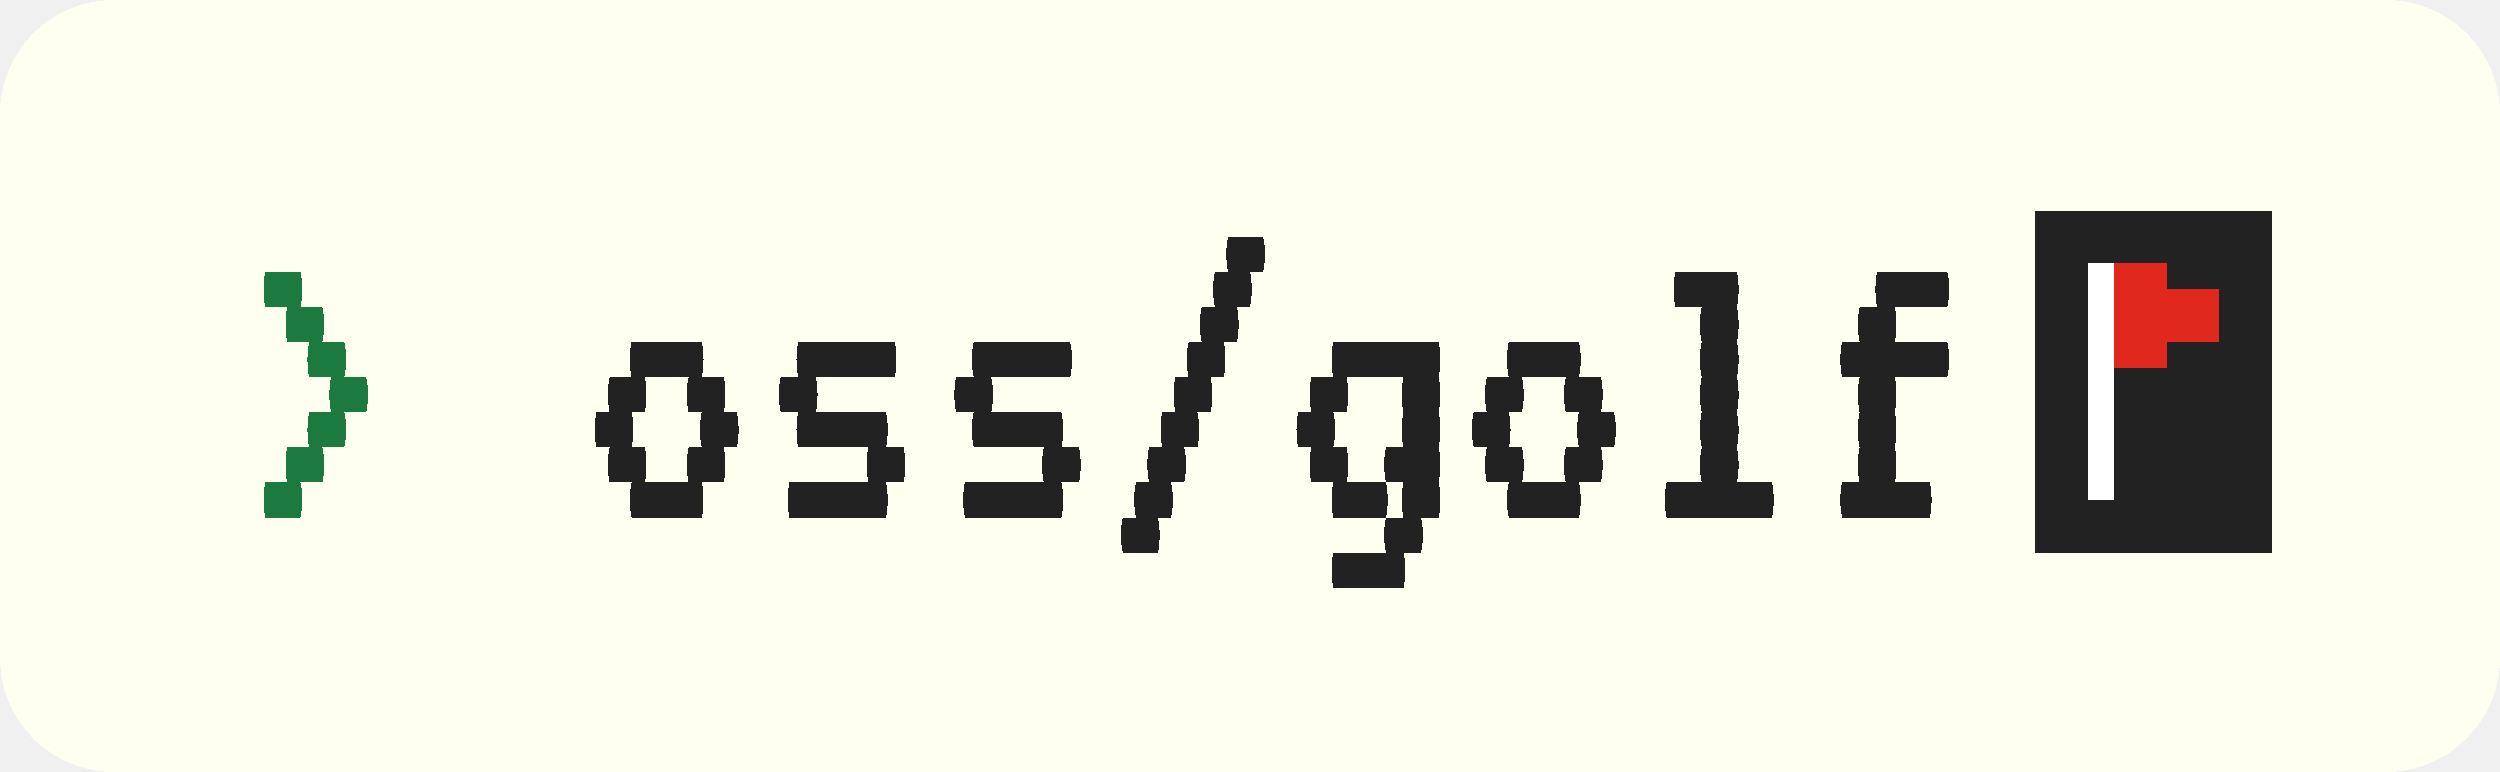
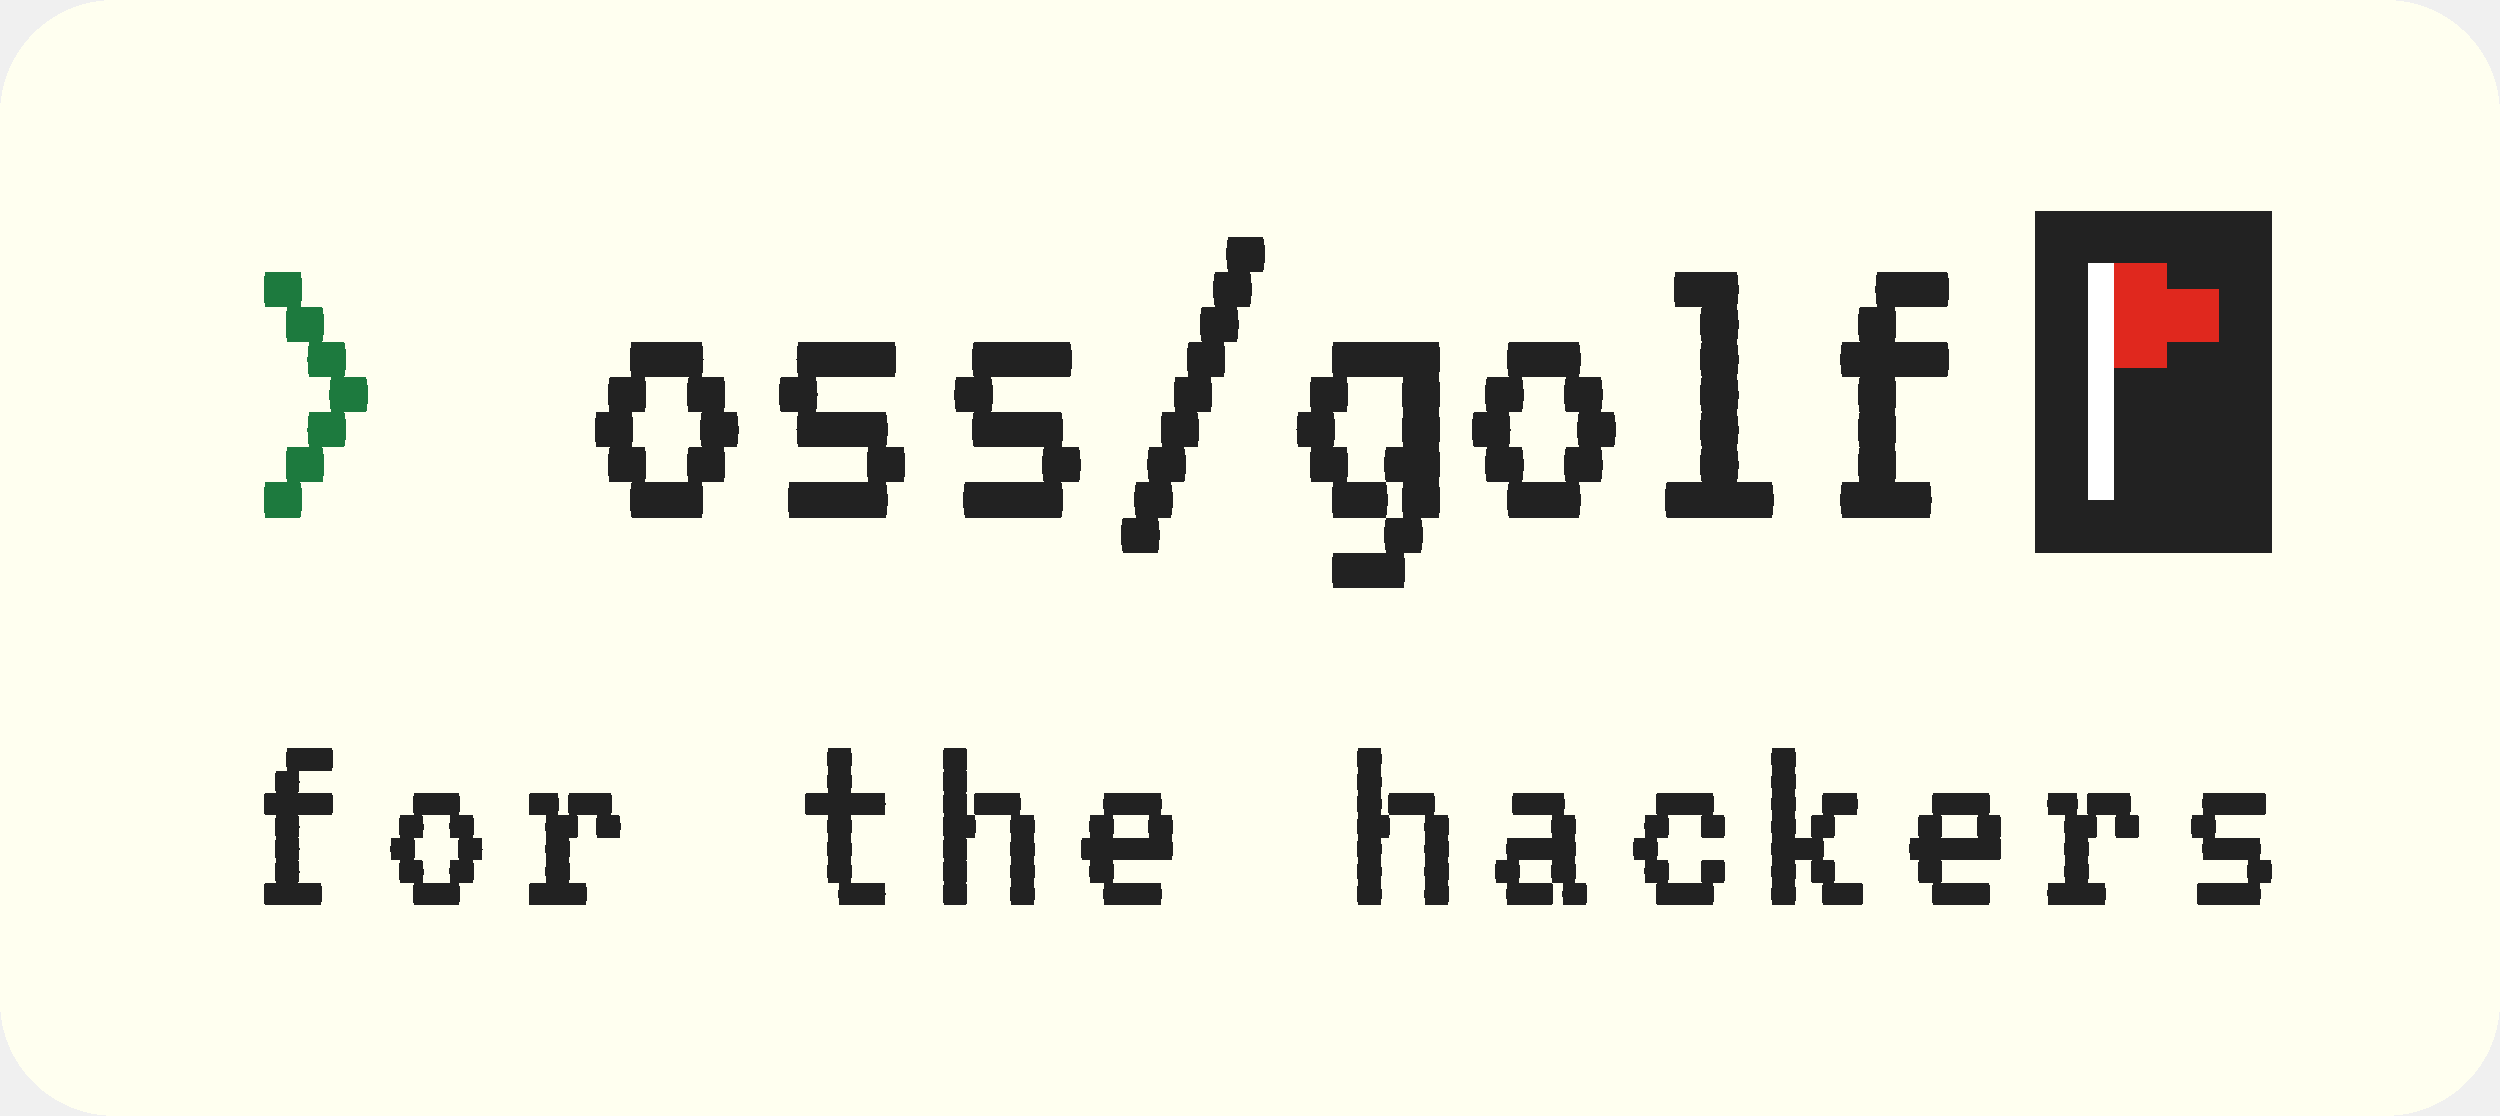
- <svg xmlns="http://www.w3.org/2000/svg" viewBox="0 0 5700 1760" shape-rendering="crispEdges" role="img" aria-label="oss/golf">
-   <rect width="5700" height="1760" rx="260" fill="#FFFFF0" />
+ <svg xmlns="http://www.w3.org/2000/svg" viewBox="0 0 5700 2544" shape-rendering="crispEdges" role="img" aria-label="oss/golf">
+   <rect width="5700" height="2544" rx="260" fill="#FFFFF0" />
  <g transform="translate(520 380)">
    <path fill="#1d7a3e" d="M315 560H265Q269 576 269 600Q269 623 265 640H215Q219 656 219 680Q219 703 215 720H165Q169 736 169 760Q169 783 165 800H85Q81 783 81 760Q81 736 85 720H135Q131 703 131 680Q131 656 135 640H185Q181 623 181 600Q181 576 185 560H235Q231 543 231 520Q231 496 235 480H185Q181 463 181 440Q181 416 185 400H135Q131 383 131 360Q131 336 135 320H85Q81 303 81 280Q81 256 85 240H165Q169 256 169 280Q169 303 165 320H215Q219 336 219 360Q219 383 215 400H265Q269 416 269 440Q269 463 265 480H315Q319 496 319 520Q319 543 315 560Z" />
    <path fill="#222222" d="M1160 640H1130Q1134 656 1134 680Q1134 703 1130 720H1080Q1084 736 1084 760Q1084 783 1080 800H920Q916 783 916 760Q916 736 920 720H870Q866 703 866 680Q866 656 870 640H840Q836 623 836 600Q836 576 840 560H870Q866 543 866 520Q866 496 870 480H920Q916 463 916 440Q916 416 920 400H1080Q1084 416 1084 440Q1084 463 1080 480H1130Q1134 496 1134 520Q1134 543 1130 560H1160Q1164 576 1164 600Q1164 623 1160 640ZM1080 640Q1076 623 1076 600Q1076 576 1080 560H1050Q1046 543 1046 520Q1046 496 1050 480H950Q954 496 954 520Q954 543 950 560H920Q924 576 924 600Q924 623 920 640H950Q954 656 954 680Q954 703 950 720H1050Q1046 703 1046 680Q1046 656 1050 640Z M1540 720H1500Q1504 736 1504 760Q1504 783 1500 800H1280Q1276 783 1276 760Q1276 736 1280 720H1460Q1456 703 1456 680Q1456 656 1460 640H1300Q1296 623 1296 600Q1296 576 1300 560H1260Q1256 543 1256 520Q1256 496 1260 480H1300Q1296 463 1296 440Q1296 416 1300 400H1520Q1524 416 1524 440Q1524 463 1520 480H1340Q1344 496 1344 520Q1344 543 1340 560H1500Q1504 576 1504 600Q1504 623 1500 640H1540Q1544 656 1544 680Q1544 703 1540 720Z M1940 720H1900Q1904 736 1904 760Q1904 783 1900 800H1680Q1676 783 1676 760Q1676 736 1680 720H1860Q1856 703 1856 680Q1856 656 1860 640H1700Q1696 623 1696 600Q1696 576 1700 560H1660Q1656 543 1656 520Q1656 496 1660 480H1700Q1696 463 1696 440Q1696 416 1700 400H1920Q1924 416 1924 440Q1924 463 1920 480H1740Q1744 496 1744 520Q1744 543 1740 560H1900Q1904 576 1904 600Q1904 623 1900 640H1940Q1944 656 1944 680Q1944 703 1940 720Z M2360 240H2330Q2334 256 2334 280Q2334 303 2330 320H2300Q2304 336 2304 360Q2304 383 2300 400H2270Q2274 416 2274 440Q2274 463 2270 480H2240Q2244 496 2244 520Q2244 543 2240 560H2210Q2214 576 2214 600Q2214 623 2210 640H2180Q2184 656 2184 680Q2184 703 2180 720H2150Q2154 736 2154 760Q2154 783 2150 800H2120Q2124 816 2124 840Q2124 863 2120 880H2040Q2036 863 2036 840Q2036 816 2040 800H2070Q2066 783 2066 760Q2066 736 2070 720H2100Q2096 703 2096 680Q2096 656 2100 640H2130Q2126 623 2126 600Q2126 576 2130 560H2160Q2156 543 2156 520Q2156 496 2160 480H2190Q2186 463 2186 440Q2186 416 2190 400H2220Q2216 383 2216 360Q2216 336 2220 320H2250Q2246 303 2246 280Q2246 256 2250 240H2280Q2276 223 2276 200Q2276 176 2280 160H2360Q2364 176 2364 200Q2364 223 2360 240Z M2764 520Q2764 543 2760 560Q2764 576 2764 600Q2764 623 2760 640Q2764 656 2764 680Q2764 703 2760 720Q2764 736 2764 760Q2764 783 2760 800H2720Q2724 816 2724 840Q2724 863 2720 880H2680Q2684 896 2684 920Q2684 943 2680 960H2520Q2516 943 2516 920Q2516 896 2520 880H2640Q2636 863 2636 840Q2636 816 2640 800H2680Q2676 783 2676 760Q2676 736 2680 720H2640Q2636 703 2636 680Q2636 656 2640 640H2680Q2676 623 2676 600Q2676 576 2680 560Q2676 543 2676 520Q2676 496 2680 480H2550Q2554 496 2554 520Q2554 543 2550 560H2520Q2524 576 2524 600Q2524 623 2520 640H2550Q2554 656 2554 680Q2554 703 2550 720H2640Q2644 736 2644 760Q2644 783 2640 800H2520Q2516 783 2516 760Q2516 736 2520 720H2470Q2466 703 2466 680Q2466 656 2470 640H2440Q2436 623 2436 600Q2436 576 2440 560H2470Q2466 543 2466 520Q2466 496 2470 480H2520Q2516 463 2516 440Q2516 416 2520 400H2760Q2764 416 2764 440Q2764 463 2760 480Q2764 496 2764 520Z M3160 640H3130Q3134 656 3134 680Q3134 703 3130 720H3080Q3084 736 3084 760Q3084 783 3080 800H2920Q2916 783 2916 760Q2916 736 2920 720H2870Q2866 703 2866 680Q2866 656 2870 640H2840Q2836 623 2836 600Q2836 576 2840 560H2870Q2866 543 2866 520Q2866 496 2870 480H2920Q2916 463 2916 440Q2916 416 2920 400H3080Q3084 416 3084 440Q3084 463 3080 480H3130Q3134 496 3134 520Q3134 543 3130 560H3160Q3164 576 3164 600Q3164 623 3160 640ZM3080 640Q3076 623 3076 600Q3076 576 3080 560H3050Q3046 543 3046 520Q3046 496 3050 480H2950Q2954 496 2954 520Q2954 543 2950 560H2920Q2924 576 2924 600Q2924 623 2920 640H2950Q2954 656 2954 680Q2954 703 2950 720H3050Q3046 703 3046 680Q3046 656 3050 640Z M3524 760Q3524 783 3520 800H3280Q3276 783 3276 760Q3276 736 3280 720H3360Q3356 703 3356 680Q3356 656 3360 640Q3356 623 3356 600Q3356 576 3360 560Q3356 543 3356 520Q3356 496 3360 480Q3356 463 3356 440Q3356 416 3360 400Q3356 383 3356 360Q3356 336 3360 320H3300Q3296 303 3296 280Q3296 256 3300 240H3440Q3444 256 3444 280Q3444 303 3440 320Q3444 336 3444 360Q3444 383 3440 400Q3444 416 3444 440Q3444 463 3440 480Q3444 496 3444 520Q3444 543 3440 560Q3444 576 3444 600Q3444 623 3440 640Q3444 656 3444 680Q3444 703 3440 720H3520Q3524 736 3524 760Z M3920 400Q3924 416 3924 440Q3924 463 3920 480H3800Q3804 496 3804 520Q3804 543 3800 560Q3804 576 3804 600Q3804 623 3800 640Q3804 656 3804 680Q3804 703 3800 720H3880Q3884 736 3884 760Q3884 783 3880 800H3680Q3676 783 3676 760Q3676 736 3680 720H3720Q3716 703 3716 680Q3716 656 3720 640Q3716 623 3716 600Q3716 576 3720 560Q3716 543 3716 520Q3716 496 3720 480H3680Q3676 463 3676 440Q3676 416 3680 400H3720Q3716 383 3716 360Q3716 336 3720 320H3760Q3756 303 3756 280Q3756 256 3760 240H3920Q3924 256 3924 280Q3924 303 3920 320H3800Q3804 336 3804 360Q3804 383 3800 400Z" />
    <rect x="4120" y="100" width="540" height="780" fill="#222222" />
    <g fill="#FFFFFF">
      <rect x="4240" y="220" width="60" height="60" />
      <rect x="4240" y="280" width="60" height="60" />
      <rect x="4240" y="340" width="60" height="60" />
      <rect x="4240" y="400" width="60" height="60" />
      <rect x="4240" y="460" width="60" height="60" />
      <rect x="4240" y="520" width="60" height="60" />
      <rect x="4240" y="580" width="60" height="60" />
      <rect x="4240" y="640" width="60" height="60" />
      <rect x="4240" y="700" width="60" height="60" />
    </g>
    <g fill="#e0281e">
      <rect x="4300" y="220" width="60" height="60" />
      <rect x="4360" y="220" width="60" height="60" />
      <rect x="4300" y="280" width="60" height="60" />
      <rect x="4360" y="280" width="60" height="60" />
      <rect x="4420" y="280" width="60" height="60" />
      <rect x="4480" y="280" width="60" height="60" />
      <rect x="4300" y="340" width="60" height="60" />
      <rect x="4360" y="340" width="60" height="60" />
      <rect x="4420" y="340" width="60" height="60" />
      <rect x="4480" y="340" width="60" height="60" />
      <rect x="4300" y="400" width="60" height="60" />
      <rect x="4360" y="400" width="60" height="60" />
    </g>
+     <path fill="#222222" d="M237.16 1428.0Q239.72 1438.24 239.72 1453.6Q239.72 1468.32 237.16 1479.2H160.36Q162.92 1489.44 162.92 1504.8Q162.92 1519.52 160.36 1530.4Q162.92 1540.64 162.92 1556.0Q162.92 1570.72 160.36 1581.6Q162.92 1591.84 162.92 1607.2Q162.92 1621.92 160.36 1632.8H211.56Q214.12 1643.04 214.12 1658.4Q214.12 1673.12 211.56 1684.0H83.56Q81.0 1673.12 81.0 1658.4Q81.0 1643.04 83.56 1632.8H109.16Q106.6 1621.92 106.6 1607.2Q106.6 1591.84 109.16 1581.6Q106.6 1570.72 106.6 1556.0Q106.6 1540.64 109.16 1530.4Q106.6 1519.52 106.6 1504.8Q106.6 1489.44 109.16 1479.2H83.56Q81.0 1468.32 81.0 1453.6Q81.0 1438.24 83.56 1428.0H109.16Q106.6 1417.12 106.6 1402.4Q106.6 1387.04 109.16 1376.8H134.76Q132.2 1365.92 132.2 1351.2Q132.2 1335.84 134.76 1325.6H237.16Q239.72 1335.84 239.72 1351.2Q239.72 1365.92 237.16 1376.8H160.36Q162.92 1387.04 162.92 1402.4Q162.92 1417.12 160.36 1428.0Z M577.58 1581.6H558.38Q560.94 1591.84 560.94 1607.2Q560.94 1621.92 558.38 1632.8H526.38Q528.94 1643.04 528.94 1658.4Q528.94 1673.12 526.38 1684.0H423.98Q421.42 1673.12 421.42 1658.4Q421.42 1643.04 423.98 1632.8H391.98Q389.42 1621.92 389.42 1607.2Q389.42 1591.84 391.98 1581.6H372.78Q370.22 1570.72 370.22 1556.0Q370.22 1540.64 372.78 1530.4H391.98Q389.42 1519.52 389.42 1504.8Q389.42 1489.44 391.98 1479.2H423.98Q421.42 1468.32 421.42 1453.6Q421.42 1438.24 423.98 1428.0H526.38Q528.94 1438.24 528.94 1453.6Q528.94 1468.32 526.38 1479.2H558.38Q560.94 1489.44 560.94 1504.8Q560.94 1519.52 558.38 1530.4H577.58Q580.14 1540.64 580.14 1556.0Q580.14 1570.72 577.58 1581.6ZM526.38 1581.6Q523.82 1570.72 523.82 1556.0Q523.82 1540.64 526.38 1530.4H507.18Q504.62 1519.52 504.62 1504.8Q504.62 1489.44 507.18 1479.2H443.18Q445.74 1489.44 445.74 1504.8Q445.74 1519.52 443.18 1530.4H423.98Q426.54 1540.64 426.54 1556.0Q426.54 1570.72 423.98 1581.6H443.18Q445.74 1591.84 445.74 1607.2Q445.74 1621.92 443.18 1632.8H507.18Q504.62 1621.92 504.62 1607.2Q504.62 1591.84 507.18 1581.6Z M894.96 1504.8Q894.96 1519.52 892.4 1530.4H841.2Q838.64 1519.52 838.64 1504.8Q838.64 1489.44 841.2 1479.2H796.4Q798.96 1489.44 798.96 1504.8Q798.96 1519.52 796.4 1530.4H777.2Q779.76 1540.64 779.76 1556.0Q779.76 1570.72 777.2 1581.6Q779.76 1591.84 779.76 1607.2Q779.76 1621.92 777.2 1632.8H815.6Q818.16 1643.04 818.16 1658.4Q818.16 1673.12 815.6 1684.0H687.6Q685.04 1673.12 685.04 1658.4Q685.04 1643.04 687.6 1632.8H726.0Q723.44 1621.92 723.44 1607.2Q723.44 1591.84 726.0 1581.6Q723.44 1570.72 723.44 1556.0Q723.44 1540.64 726.0 1530.4Q723.44 1519.52 723.44 1504.8Q723.44 1489.44 726.0 1479.2H687.6Q685.04 1468.32 685.04 1453.6Q685.04 1438.24 687.6 1428.0H751.6Q754.16 1438.24 754.16 1453.6Q754.16 1468.32 751.6 1479.2H777.2Q774.64 1468.32 774.64 1453.6Q774.64 1438.24 777.2 1428.0H873.2Q875.76 1438.24 875.76 1453.6Q875.76 1468.32 873.2 1479.2H892.4Q894.96 1489.44 894.96 1504.8Z  M1496.44 1632.8Q1499.0 1643.04 1499.0 1658.4Q1499.0 1673.12 1496.44 1684.0H1394.04Q1391.48 1673.12 1391.48 1658.4Q1391.48 1643.04 1394.04 1632.8H1368.44Q1365.88 1621.92 1365.88 1607.2Q1365.88 1591.84 1368.44 1581.6Q1365.88 1570.72 1365.88 1556.0Q1365.88 1540.64 1368.44 1530.4Q1365.88 1519.52 1365.88 1504.8Q1365.88 1489.44 1368.44 1479.2H1317.24Q1314.68 1468.32 1314.68 1453.6Q1314.68 1438.24 1317.24 1428.0H1368.44Q1365.88 1417.12 1365.88 1402.4Q1365.88 1387.04 1368.44 1376.8Q1365.88 1365.92 1365.88 1351.2Q1365.88 1335.84 1368.44 1325.6H1419.64Q1422.2 1335.84 1422.2 1351.2Q1422.2 1365.92 1419.64 1376.8Q1422.2 1387.04 1422.2 1402.4Q1422.2 1417.12 1419.64 1428.0H1496.44Q1499.0 1438.24 1499.0 1453.6Q1499.0 1468.32 1496.44 1479.2H1419.64Q1422.2 1489.44 1422.2 1504.8Q1422.2 1519.52 1419.64 1530.4Q1422.2 1540.64 1422.2 1556.0Q1422.2 1570.72 1419.64 1581.6Q1422.2 1591.84 1422.2 1607.2Q1422.2 1621.92 1419.64 1632.8Z M1683.26 1479.2H1702.46Q1705.02 1489.44 1705.02 1504.8Q1705.02 1519.52 1702.46 1530.4H1683.26Q1685.82 1540.64 1685.82 1556.0Q1685.82 1570.72 1683.26 1581.6Q1685.82 1591.84 1685.82 1607.2Q1685.82 1621.92 1683.26 1632.8Q1685.82 1643.04 1685.82 1658.4Q1685.82 1673.12 1683.26 1684.0H1632.06Q1629.5 1673.12 1629.5 1658.4Q1629.5 1643.04 1632.06 1632.8Q1629.5 1621.92 1629.5 1607.2Q1629.5 1591.84 1632.06 1581.6Q1629.5 1570.72 1629.5 1556.0Q1629.5 1540.64 1632.06 1530.4Q1629.5 1519.52 1629.5 1504.8Q1629.5 1489.44 1632.06 1479.2Q1629.5 1468.32 1629.5 1453.6Q1629.5 1438.24 1632.06 1428.0Q1629.5 1417.12 1629.5 1402.4Q1629.5 1387.04 1632.06 1376.8Q1629.5 1365.92 1629.5 1351.2Q1629.5 1335.84 1632.06 1325.6H1683.26Q1685.82 1335.84 1685.82 1351.2Q1685.82 1365.92 1683.26 1376.8Q1685.82 1387.04 1685.82 1402.4Q1685.82 1417.12 1683.26 1428.0Q1685.82 1438.24 1685.82 1453.6Q1685.82 1468.32 1683.26 1479.2ZM1839.42 1556.0Q1839.42 1570.72 1836.86 1581.6Q1839.42 1591.84 1839.42 1607.2Q1839.42 1621.92 1836.86 1632.8Q1839.42 1643.04 1839.42 1658.4Q1839.42 1673.12 1836.86 1684.0H1785.66Q1783.1 1673.12 1783.1 1658.4Q1783.1 1643.04 1785.66 1632.8Q1783.1 1621.92 1783.1 1607.2Q1783.1 1591.84 1785.66 1581.6Q1783.1 1570.72 1783.1 1556.0Q1783.1 1540.64 1785.66 1530.4Q1783.1 1519.52 1783.1 1504.8Q1783.1 1489.44 1785.66 1479.2H1702.46Q1699.9 1468.32 1699.9 1453.6Q1699.9 1438.24 1702.46 1428.0H1804.86Q1807.42 1438.24 1807.42 1453.6Q1807.42 1468.32 1804.86 1479.2H1836.86Q1839.42 1489.44 1839.42 1504.8Q1839.42 1519.52 1836.86 1530.4Q1839.42 1540.64 1839.42 1556.0Z M2151.68 1530.4Q2154.24 1540.64 2154.24 1556.0Q2154.24 1570.72 2151.68 1581.6H2017.28Q2019.84 1591.84 2019.84 1607.2Q2019.84 1621.92 2017.28 1632.8H2126.08Q2128.64 1643.04 2128.64 1658.4Q2128.64 1673.12 2126.08 1684.0H1998.08Q1995.52 1673.12 1995.52 1658.4Q1995.52 1643.04 1998.08 1632.8H1966.08Q1963.52 1621.92 1963.52 1607.2Q1963.52 1591.84 1966.08 1581.6H1946.88Q1944.32 1570.72 1944.32 1556.0Q1944.32 1540.64 1946.88 1530.4H1966.08Q1963.52 1519.52 1963.52 1504.8Q1963.52 1489.44 1966.08 1479.2H1998.08Q1995.52 1468.32 1995.52 1453.6Q1995.52 1438.24 1998.08 1428.0H2126.08Q2128.64 1438.24 2128.64 1453.6Q2128.64 1468.32 2126.08 1479.2H2151.68Q2154.24 1489.44 2154.24 1504.8Q2154.24 1519.52 2151.68 1530.4ZM2097.92 1504.8Q2097.92 1489.44 2100.48 1479.2H2017.28Q2019.84 1489.44 2019.84 1504.8Q2019.84 1519.52 2017.28 1530.4H2100.48Q2097.92 1519.52 2097.92 1504.8Z  M2627.72 1479.2H2646.92Q2649.48 1489.44 2649.48 1504.8Q2649.48 1519.52 2646.92 1530.4H2627.72Q2630.28 1540.64 2630.28 1556.0Q2630.28 1570.72 2627.72 1581.6Q2630.28 1591.84 2630.28 1607.2Q2630.28 1621.92 2627.72 1632.8Q2630.28 1643.04 2630.28 1658.4Q2630.28 1673.12 2627.72 1684.0H2576.52Q2573.96 1673.12 2573.96 1658.4Q2573.96 1643.04 2576.52 1632.8Q2573.96 1621.92 2573.96 1607.2Q2573.96 1591.84 2576.52 1581.6Q2573.96 1570.72 2573.96 1556.0Q2573.96 1540.64 2576.52 1530.4Q2573.96 1519.52 2573.96 1504.8Q2573.96 1489.44 2576.52 1479.2Q2573.96 1468.32 2573.96 1453.6Q2573.96 1438.24 2576.52 1428.0Q2573.96 1417.12 2573.96 1402.4Q2573.96 1387.04 2576.52 1376.8Q2573.96 1365.92 2573.96 1351.2Q2573.96 1335.84 2576.52 1325.6H2627.72Q2630.28 1335.84 2630.28 1351.2Q2630.28 1365.92 2627.72 1376.8Q2630.28 1387.04 2630.28 1402.4Q2630.28 1417.12 2627.72 1428.0Q2630.28 1438.24 2630.28 1453.6Q2630.28 1468.32 2627.72 1479.2ZM2783.88 1556.0Q2783.88 1570.72 2781.32 1581.6Q2783.88 1591.84 2783.88 1607.2Q2783.88 1621.92 2781.32 1632.8Q2783.88 1643.04 2783.88 1658.4Q2783.88 1673.12 2781.32 1684.0H2730.12Q2727.56 1673.12 2727.56 1658.4Q2727.56 1643.04 2730.12 1632.8Q2727.56 1621.92 2727.56 1607.2Q2727.56 1591.84 2730.12 1581.6Q2727.56 1570.72 2727.56 1556.0Q2727.56 1540.64 2730.12 1530.4Q2727.56 1519.52 2727.56 1504.8Q2727.56 1489.44 2730.12 1479.2H2646.92Q2644.36 1468.32 2644.36 1453.6Q2644.36 1438.24 2646.92 1428.0H2749.32Q2751.88 1438.24 2751.88 1453.6Q2751.88 1468.32 2749.32 1479.2H2781.32Q2783.88 1489.44 2783.88 1504.8Q2783.88 1519.52 2781.32 1530.4Q2783.88 1540.64 2783.88 1556.0Z M3098.7 1658.4Q3098.7 1673.12 3096.14 1684.0H3044.94Q3042.38 1673.12 3042.38 1658.4Q3042.38 1643.04 3044.94 1632.8H3019.34Q3016.78 1621.92 3016.78 1607.2Q3016.78 1591.84 3019.34 1581.6H2942.54Q2945.1 1591.84 2945.1 1607.2Q2945.1 1621.92 2942.54 1632.8H3019.34Q3021.9 1643.04 3021.9 1658.4Q3021.9 1673.12 3019.34 1684.0H2916.94Q2914.38 1673.12 2914.38 1658.4Q2914.38 1643.04 2916.94 1632.8H2891.34Q2888.78 1621.92 2888.78 1607.2Q2888.78 1591.84 2891.34 1581.6H2916.94Q2914.38 1570.72 2914.38 1556.0Q2914.38 1540.64 2916.94 1530.4H3019.34Q3016.78 1519.52 3016.78 1504.8Q3016.78 1489.44 3019.34 1479.2H2929.74Q2927.18 1468.32 2927.18 1453.6Q2927.18 1438.24 2929.74 1428.0H3044.94Q3047.5 1438.24 3047.5 1453.6Q3047.5 1468.32 3044.94 1479.2H3070.54Q3073.1 1489.44 3073.1 1504.8Q3073.1 1519.52 3070.54 1530.4Q3073.1 1540.64 3073.1 1556.0Q3073.1 1570.72 3070.54 1581.6Q3073.1 1591.84 3073.1 1607.2Q3073.1 1621.92 3070.54 1632.8H3096.14Q3098.7 1643.04 3098.7 1658.4Z M3410.96 1581.6Q3413.52 1591.84 3413.52 1607.2Q3413.52 1621.92 3410.96 1632.8H3385.36Q3387.92 1643.04 3387.92 1658.4Q3387.92 1673.12 3385.36 1684.0H3257.36Q3254.8 1673.12 3254.8 1658.4Q3254.8 1643.04 3257.36 1632.8H3231.76Q3229.2 1621.92 3229.2 1607.2Q3229.2 1591.84 3231.76 1581.6H3206.16Q3203.6 1570.72 3203.6 1556.0Q3203.6 1540.64 3206.16 1530.4H3231.76Q3229.2 1519.52 3229.2 1504.8Q3229.2 1489.44 3231.76 1479.2H3257.36Q3254.8 1468.32 3254.8 1453.6Q3254.8 1438.24 3257.36 1428.0H3385.36Q3387.92 1438.24 3387.92 1453.6Q3387.92 1468.32 3385.36 1479.2H3410.96Q3413.52 1489.44 3413.52 1504.8Q3413.52 1519.52 3410.96 1530.4H3359.76Q3357.2 1519.52 3357.2 1504.8Q3357.2 1489.44 3359.76 1479.2H3282.96Q3285.52 1489.44 3285.52 1504.8Q3285.52 1519.52 3282.96 1530.4H3257.36Q3259.92 1540.64 3259.92 1556.0Q3259.92 1570.72 3257.36 1581.6H3282.96Q3285.52 1591.84 3285.52 1607.2Q3285.52 1621.92 3282.96 1632.8H3359.76Q3357.2 1621.92 3357.2 1607.2Q3357.2 1591.84 3359.76 1581.6Z M3728.34 1658.4Q3728.34 1673.12 3725.78 1684.0H3636.18Q3633.62 1673.12 3633.62 1658.4Q3633.62 1643.04 3636.18 1632.8H3610.58Q3608.02 1621.92 3608.02 1607.2Q3608.02 1591.84 3610.58 1581.6H3572.18Q3574.74 1591.84 3574.74 1607.2Q3574.74 1621.92 3572.18 1632.8Q3574.74 1643.04 3574.74 1658.4Q3574.74 1673.12 3572.18 1684.0H3520.98Q3518.42 1673.12 3518.42 1658.4Q3518.42 1643.04 3520.98 1632.8Q3518.42 1621.92 3518.42 1607.2Q3518.42 1591.84 3520.98 1581.6Q3518.42 1570.72 3518.42 1556.0Q3518.42 1540.64 3520.98 1530.4Q3518.42 1519.52 3518.42 1504.8Q3518.42 1489.44 3520.98 1479.2Q3518.42 1468.32 3518.42 1453.6Q3518.42 1438.24 3520.98 1428.0Q3518.42 1417.12 3518.42 1402.4Q3518.42 1387.04 3520.98 1376.8Q3518.42 1365.92 3518.42 1351.2Q3518.42 1335.84 3520.98 1325.6H3572.18Q3574.74 1335.84 3574.74 1351.2Q3574.74 1365.92 3572.18 1376.8Q3574.74 1387.04 3574.74 1402.4Q3574.74 1417.12 3572.18 1428.0Q3574.74 1438.24 3574.74 1453.6Q3574.74 1468.32 3572.18 1479.2Q3574.74 1489.44 3574.74 1504.8Q3574.74 1519.52 3572.18 1530.4H3610.58Q3608.02 1519.52 3608.02 1504.8Q3608.02 1489.44 3610.58 1479.2H3636.18Q3633.62 1468.32 3633.62 1453.6Q3633.62 1438.24 3636.18 1428.0H3712.98Q3715.54 1438.24 3715.54 1453.6Q3715.54 1468.32 3712.98 1479.2H3661.78Q3664.34 1489.44 3664.34 1504.8Q3664.34 1519.52 3661.78 1530.4H3636.18Q3638.74 1540.64 3638.74 1556.0Q3638.74 1570.72 3636.18 1581.6H3661.78Q3664.34 1591.84 3664.34 1607.2Q3664.34 1621.92 3661.78 1632.8H3725.78Q3728.34 1643.04 3728.34 1658.4Z M4040.6 1530.4Q4043.16 1540.64 4043.16 1556.0Q4043.16 1570.72 4040.6 1581.6H3906.2Q3908.76 1591.84 3908.76 1607.2Q3908.76 1621.92 3906.2 1632.8H4015Q4017.56 1643.04 4017.56 1658.4Q4017.56 1673.12 4015 1684.0H3887Q3884.44 1673.12 3884.44 1658.4Q3884.44 1643.04 3887 1632.8H3855Q3852.44 1621.92 3852.44 1607.2Q3852.44 1591.84 3855 1581.6H3835.8Q3833.24 1570.72 3833.24 1556.0Q3833.24 1540.64 3835.8 1530.4H3855Q3852.44 1519.52 3852.44 1504.8Q3852.44 1489.44 3855 1479.2H3887Q3884.44 1468.32 3884.44 1453.6Q3884.44 1438.24 3887 1428.0H4015Q4017.56 1438.24 4017.56 1453.6Q4017.56 1468.32 4015 1479.2H4040.6Q4043.16 1489.44 4043.16 1504.8Q4043.16 1519.52 4040.6 1530.4ZM3986.84 1504.8Q3986.84 1489.44 3989.4 1479.2H3906.2Q3908.76 1489.44 3908.76 1504.8Q3908.76 1519.52 3906.2 1530.4H3989.4Q3986.84 1519.52 3986.84 1504.8Z M4357.98 1504.8Q4357.98 1519.52 4355.42 1530.4H4304.22Q4301.66 1519.52 4301.66 1504.8Q4301.66 1489.44 4304.22 1479.2H4259.42Q4261.98 1489.44 4261.98 1504.8Q4261.98 1519.52 4259.42 1530.4H4240.22Q4242.78 1540.64 4242.78 1556.0Q4242.78 1570.72 4240.22 1581.6Q4242.78 1591.84 4242.78 1607.2Q4242.78 1621.92 4240.22 1632.8H4278.62Q4281.18 1643.04 4281.18 1658.4Q4281.18 1673.12 4278.62 1684.0H4150.62Q4148.06 1673.12 4148.06 1658.4Q4148.06 1643.04 4150.62 1632.8H4189.02Q4186.46 1621.92 4186.46 1607.2Q4186.46 1591.84 4189.02 1581.6Q4186.46 1570.72 4186.46 1556.0Q4186.46 1540.64 4189.02 1530.4Q4186.46 1519.52 4186.46 1504.8Q4186.46 1489.44 4189.02 1479.2H4150.62Q4148.06 1468.32 4148.06 1453.6Q4148.06 1438.24 4150.62 1428.0H4214.62Q4217.18 1438.24 4217.18 1453.6Q4217.18 1468.32 4214.62 1479.2H4240.22Q4237.66 1468.32 4237.66 1453.6Q4237.66 1438.24 4240.22 1428.0H4336.22Q4338.78 1438.24 4338.78 1453.6Q4338.78 1468.32 4336.22 1479.2H4355.42Q4357.98 1489.44 4357.98 1504.8Z M4657.44 1632.8H4631.84Q4634.4 1643.04 4634.4 1658.4Q4634.4 1673.12 4631.84 1684.0H4491.04Q4488.48 1673.12 4488.48 1658.4Q4488.48 1643.04 4491.04 1632.8H4606.24Q4603.68 1621.92 4603.68 1607.2Q4603.68 1591.84 4606.24 1581.6H4503.84Q4501.28 1570.72 4501.28 1556.0Q4501.28 1540.64 4503.84 1530.4H4478.24Q4475.68 1519.52 4475.68 1504.8Q4475.68 1489.44 4478.24 1479.2H4503.84Q4501.28 1468.32 4501.28 1453.6Q4501.28 1438.24 4503.84 1428.0H4644.64Q4647.2 1438.24 4647.2 1453.6Q4647.2 1468.32 4644.64 1479.2H4529.44Q4532.0 1489.44 4532.0 1504.8Q4532.0 1519.52 4529.44 1530.4H4631.84Q4634.4 1540.64 4634.4 1556.0Q4634.4 1570.72 4631.84 1581.6H4657.44Q4660.0 1591.84 4660.0 1607.2Q4660.0 1621.92 4657.44 1632.8Z" />
  </g>
</svg>
